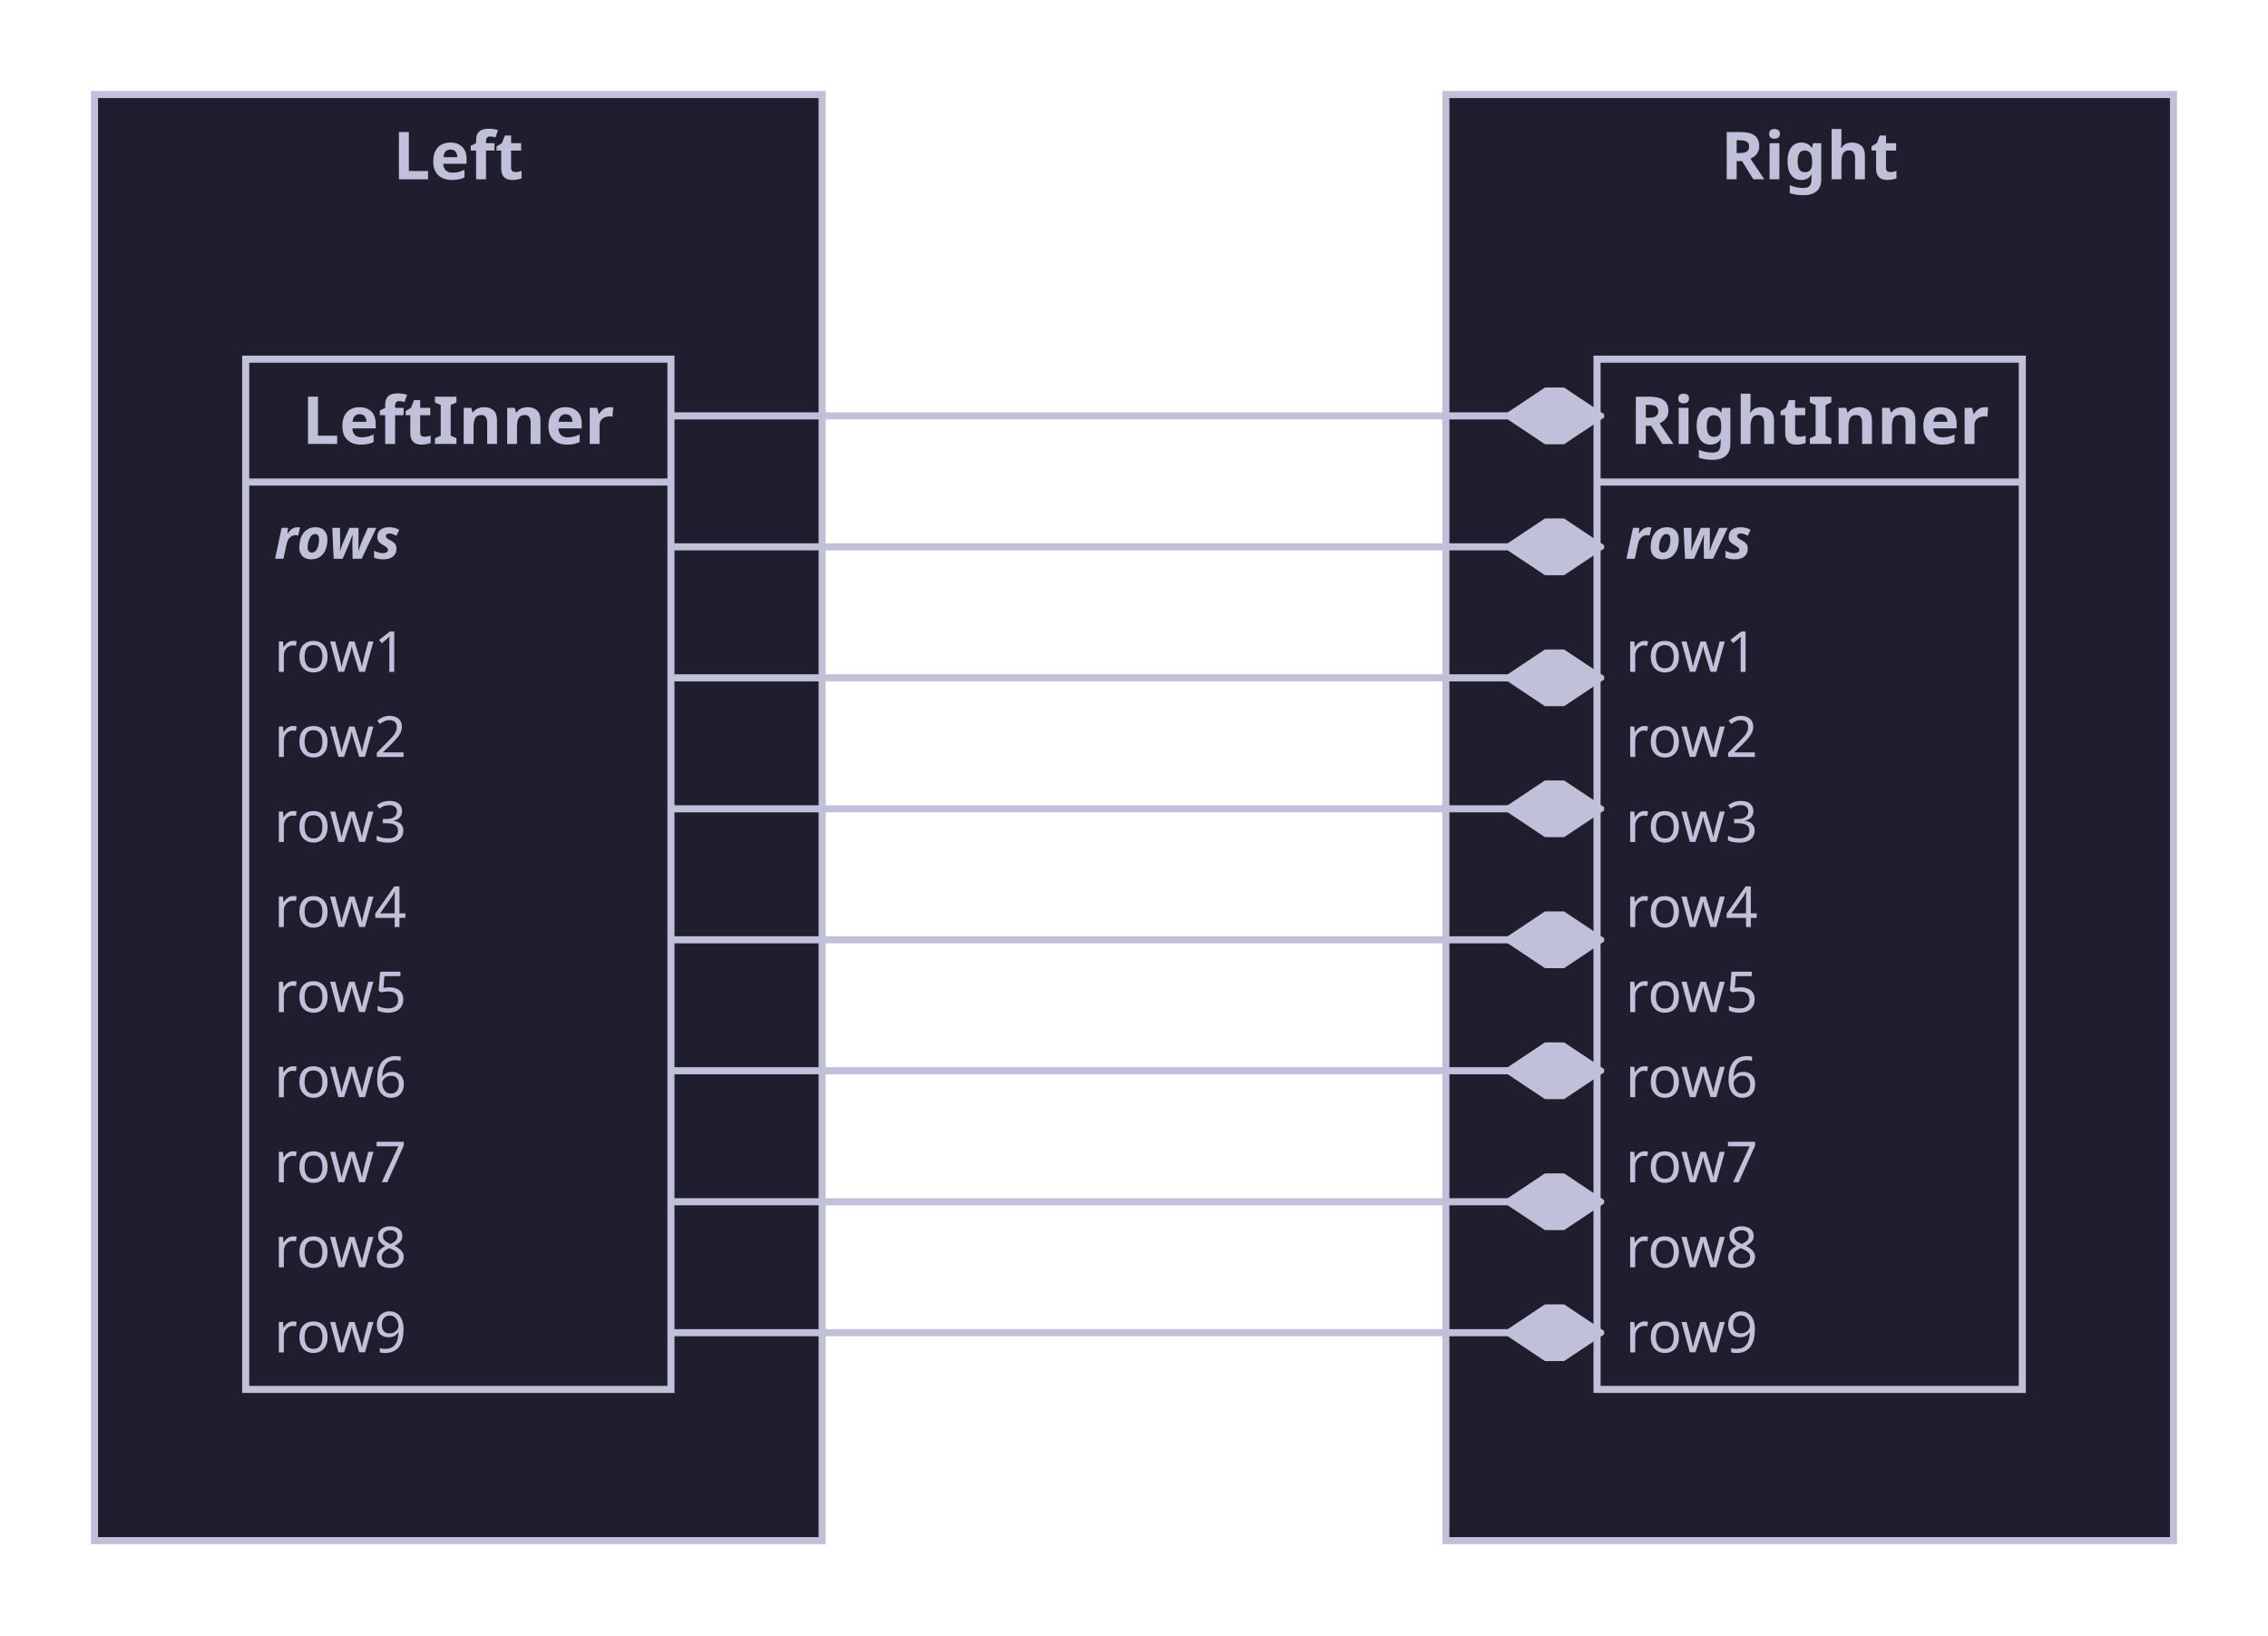
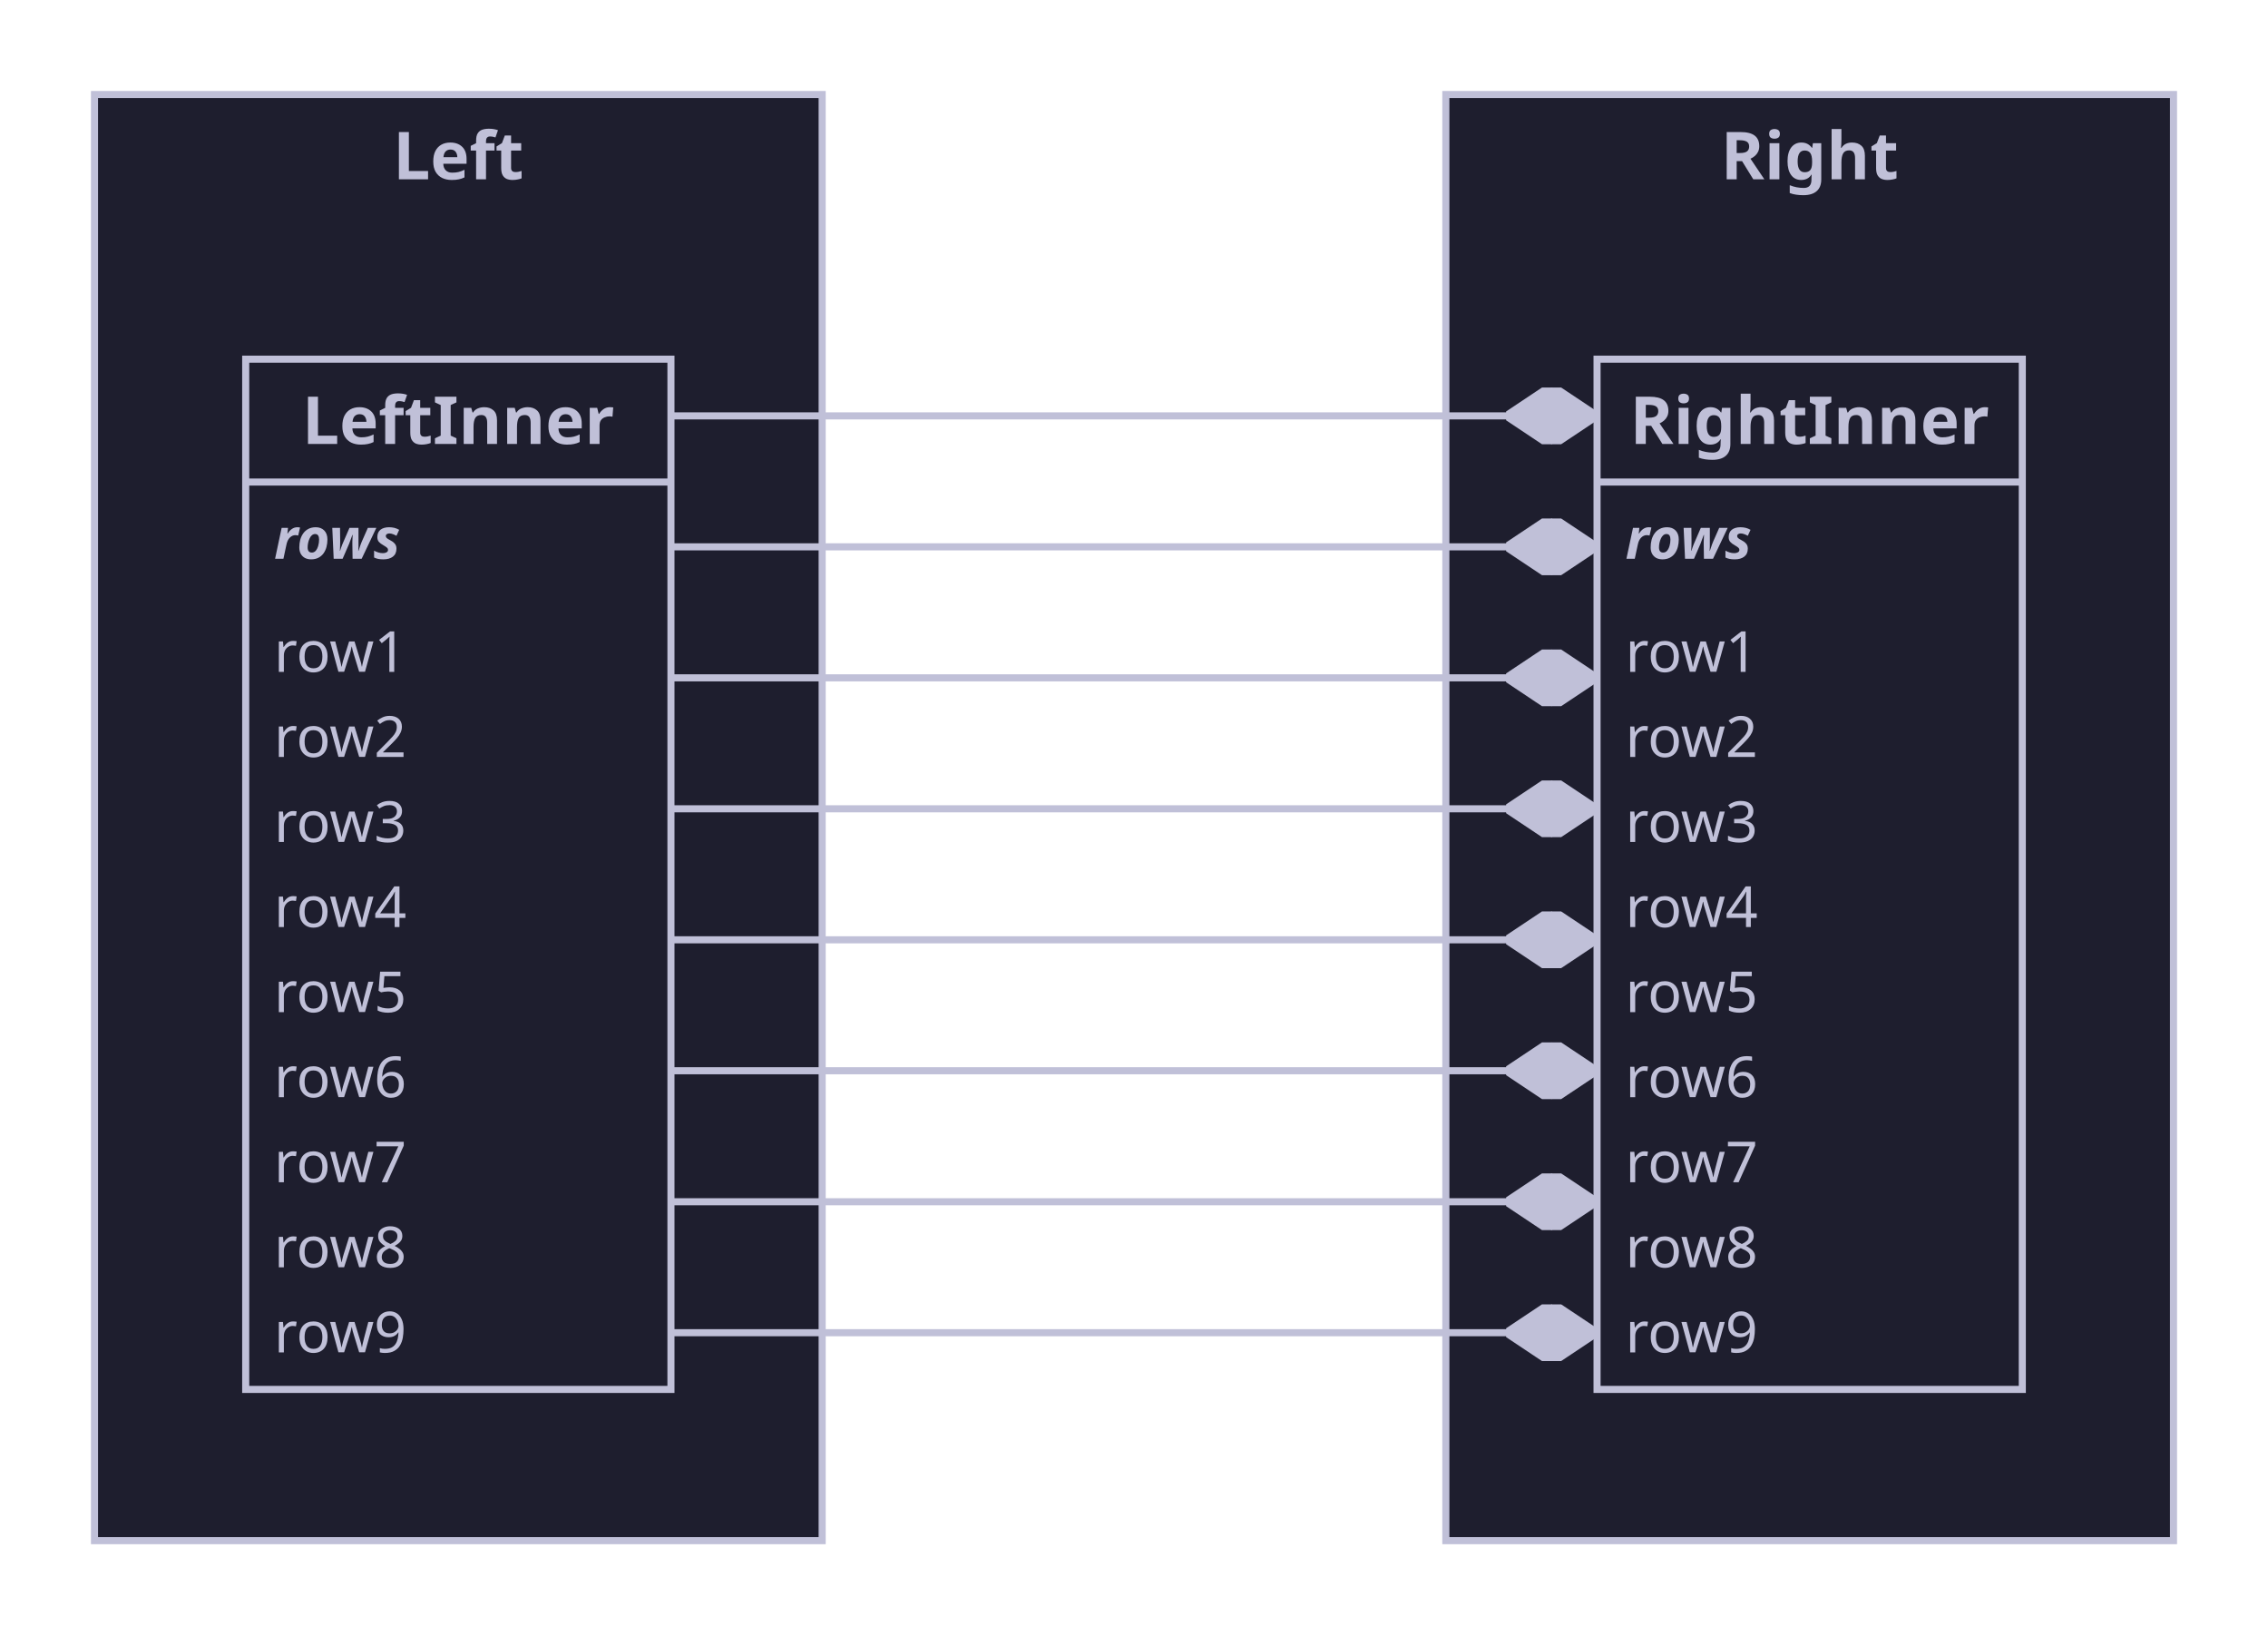
<svg xmlns="http://www.w3.org/2000/svg" width="480.00" height="346.00" viewBox="0 0 480.00 346.00">
  <defs>
-     <marker id="line-end-open-chevron" markerWidth="10" markerHeight="7" refX="9" refY="3.5" orient="auto">
-       <polyline points="0 0, 10 3.5, 0 7" fill="none" stroke="#C0C0D8" stroke-width="1.50" />
+     <marker id="line-end-open-chevron" markerWidth="10.248" markerHeight="7" refX="10.248" refY="3.5" orient="auto">
+       <polyline points="0 0, 10 3.5, 0 7" fill="none" stroke="#C0C0D8" stroke-width="1.50" stroke-linejoin="bevel" />
    </marker>
-     <marker id="line-end-hollow-triangle" markerWidth="10" markerHeight="7" refX="9" refY="3.5" orient="auto">
-       <polygon points="0 0, 10 3.5, 0 7" fill="#1E1E2E" stroke="#C0C0D8" stroke-width="1.50" />
+     <marker id="line-end-hollow-triangle" markerWidth="10.248" markerHeight="7" refX="10.248" refY="3.5" orient="auto">
+       <polygon points="0 0, 10 3.5, 0 7" fill="#1E1E2E" stroke="#C0C0D8" stroke-width="1.50" stroke-linejoin="bevel" />
    </marker>
-     <marker id="line-end-filled-arrow" markerWidth="10" markerHeight="7" refX="9" refY="3.5" orient="auto">
-       <polygon points="0 0, 10 3.5, 0 7" fill="#C0C0D8" stroke="#C0C0D8" stroke-width="1.50" />
+     <marker id="line-end-filled-arrow" markerWidth="10.248" markerHeight="7" refX="10.248" refY="3.5" orient="auto">
+       <polygon points="0 0, 10 3.5, 0 7" fill="#C0C0D8" stroke="#C0C0D8" stroke-width="1.50" stroke-linejoin="bevel" />
    </marker>
-     <marker id="line-end-hollow-triangle-crossbar" markerWidth="14.5" markerHeight="7" refX="13.5" refY="3.5" orient="auto">
-       <polygon points="4.5 0, 14.5 3.5, 4.5 7" fill="#1E1E2E" stroke="#C0C0D8" stroke-width="1.50" />
+     <marker id="line-end-hollow-triangle-crossbar" markerWidth="14.748" markerHeight="7" refX="14.748" refY="3.5" orient="auto">
+       <polygon points="4.5 0, 14.5 3.5, 4.5 7" fill="#1E1E2E" stroke="#C0C0D8" stroke-width="1.50" stroke-linejoin="bevel" />
      <line x1="1" y1="0" x2="1" y2="7" stroke="#C0C0D8" stroke-width="1.50" />
    </marker>
-     <marker id="line-end-hollow-diamond" markerWidth="14" markerHeight="8" refX="13" refY="4" orient="auto">
-       <polygon points="1 4, 7 0, 13 4, 7 8" fill="#1E1E2E" stroke="#C0C0D8" stroke-width="1.50" />
+     <marker id="line-end-hollow-diamond" markerWidth="14" markerHeight="8" refX="13.416" refY="4" orient="auto">
+       <polygon points="1 4, 7 0, 13 4, 7 8" fill="#1E1E2E" stroke="#C0C0D8" stroke-width="1.50" stroke-linejoin="bevel" />
    </marker>
-     <marker id="line-end-filled-diamond" markerWidth="14" markerHeight="8" refX="13" refY="4" orient="auto">
-       <polygon points="1 4, 7 0, 13 4, 7 8" fill="#C0C0D8" stroke="#C0C0D8" stroke-width="1.50" />
+     <marker id="line-end-filled-diamond" markerWidth="14" markerHeight="8" refX="13.416" refY="4" orient="auto">
+       <polygon points="1 4, 7 0, 13 4, 7 8" fill="#C0C0D8" stroke="#C0C0D8" stroke-width="1.50" stroke-linejoin="bevel" />
    </marker>
-     <marker id="line-end-circle" markerWidth="10" markerHeight="10" refX="9" refY="5" orient="auto">
+     <marker id="line-end-circle" markerWidth="10" markerHeight="10" refX="9.75" refY="5" orient="auto">
      <circle cx="5" cy="5" r="4" fill="#1E1E2E" stroke="#C0C0D8" stroke-width="1.50" />
    </marker>
-     <marker id="line-end-bar" markerWidth="4" markerHeight="12" refX="2" refY="6" orient="auto">
+     <marker id="line-end-bar" markerWidth="4" markerHeight="12" refX="2.75" refY="6" orient="auto">
      <line x1="2" y1="0" x2="2" y2="12" stroke="#C0C0D8" stroke-width="1.50" />
    </marker>
    <filter id="label-bg" x="-0.05" y="-0.05" width="1.1" height="1.1">
      <feFlood flood-color="#1E1E2E" />
      <feComposite in="SourceGraphic" operator="over" />
    </filter>
  </defs>
  <rect x="20.00" y="20.00" width="154.00" height="306.00" fill="#1E1E2E" stroke="#C0C0D8" stroke-width="1.50" />
  <text x="97.00" y="33.00" font-family="Noto Sans, sans-serif" font-size="14.00" font-weight="bold" fill="#C0C0D8" text-anchor="middle" dominant-baseline="middle">Left</text>
  <rect x="52.00" y="76.00" width="90.00" height="218.00" fill="#1E1E2E" stroke="#C0C0D8" stroke-width="1.50" />
  <text x="97.00" y="89.00" font-family="Noto Sans, sans-serif" font-size="14.00" font-weight="bold" fill="#C0C0D8" text-anchor="middle" dominant-baseline="middle">LeftInner</text>
  <line x1="52.00" y1="102.00" x2="142.00" y2="102.00" stroke="#C0C0D8" stroke-width="1.50" />
  <text x="58.00" y="114.00" font-family="Noto Sans, sans-serif" font-size="12.00" font-weight="bold" font-style="italic" fill="#C0C0D8" text-anchor="start" dominant-baseline="middle">rows</text>
  <text x="58.00" y="138.00" font-family="Noto Sans, sans-serif" font-size="12.00" fill="#C0C0D8" text-anchor="start" dominant-baseline="middle">row1</text>
  <text x="58.00" y="156.00" font-family="Noto Sans, sans-serif" font-size="12.00" fill="#C0C0D8" text-anchor="start" dominant-baseline="middle">row2</text>
  <text x="58.00" y="174.00" font-family="Noto Sans, sans-serif" font-size="12.00" fill="#C0C0D8" text-anchor="start" dominant-baseline="middle">row3</text>
  <text x="58.00" y="192.00" font-family="Noto Sans, sans-serif" font-size="12.00" fill="#C0C0D8" text-anchor="start" dominant-baseline="middle">row4</text>
  <text x="58.00" y="210.00" font-family="Noto Sans, sans-serif" font-size="12.00" fill="#C0C0D8" text-anchor="start" dominant-baseline="middle">row5</text>
  <text x="58.00" y="228.00" font-family="Noto Sans, sans-serif" font-size="12.00" fill="#C0C0D8" text-anchor="start" dominant-baseline="middle">row6</text>
  <text x="58.00" y="246.00" font-family="Noto Sans, sans-serif" font-size="12.00" fill="#C0C0D8" text-anchor="start" dominant-baseline="middle">row7</text>
  <text x="58.00" y="264.00" font-family="Noto Sans, sans-serif" font-size="12.00" fill="#C0C0D8" text-anchor="start" dominant-baseline="middle">row8</text>
  <text x="58.00" y="282.00" font-family="Noto Sans, sans-serif" font-size="12.00" fill="#C0C0D8" text-anchor="start" dominant-baseline="middle">row9</text>
  <rect x="306.00" y="20.00" width="154.00" height="306.00" fill="#1E1E2E" stroke="#C0C0D8" stroke-width="1.50" />
  <text x="383.00" y="33.00" font-family="Noto Sans, sans-serif" font-size="14.00" font-weight="bold" fill="#C0C0D8" text-anchor="middle" dominant-baseline="middle">Right</text>
  <rect x="338.00" y="76.00" width="90.00" height="218.00" fill="#1E1E2E" stroke="#C0C0D8" stroke-width="1.50" />
  <text x="383.00" y="89.00" font-family="Noto Sans, sans-serif" font-size="14.00" font-weight="bold" fill="#C0C0D8" text-anchor="middle" dominant-baseline="middle" textLength="78.00" lengthAdjust="spacingAndGlyphs">RightInner</text>
  <line x1="338.00" y1="102.00" x2="428.00" y2="102.00" stroke="#C0C0D8" stroke-width="1.50" />
  <text x="344.00" y="114.00" font-family="Noto Sans, sans-serif" font-size="12.00" font-weight="bold" font-style="italic" fill="#C0C0D8" text-anchor="start" dominant-baseline="middle">rows</text>
  <text x="344.00" y="138.00" font-family="Noto Sans, sans-serif" font-size="12.00" fill="#C0C0D8" text-anchor="start" dominant-baseline="middle">row1</text>
  <text x="344.00" y="156.00" font-family="Noto Sans, sans-serif" font-size="12.00" fill="#C0C0D8" text-anchor="start" dominant-baseline="middle">row2</text>
  <text x="344.00" y="174.00" font-family="Noto Sans, sans-serif" font-size="12.00" fill="#C0C0D8" text-anchor="start" dominant-baseline="middle">row3</text>
  <text x="344.00" y="192.00" font-family="Noto Sans, sans-serif" font-size="12.00" fill="#C0C0D8" text-anchor="start" dominant-baseline="middle">row4</text>
  <text x="344.00" y="210.00" font-family="Noto Sans, sans-serif" font-size="12.00" fill="#C0C0D8" text-anchor="start" dominant-baseline="middle">row5</text>
  <text x="344.00" y="228.00" font-family="Noto Sans, sans-serif" font-size="12.00" fill="#C0C0D8" text-anchor="start" dominant-baseline="middle">row6</text>
  <text x="344.00" y="246.00" font-family="Noto Sans, sans-serif" font-size="12.00" fill="#C0C0D8" text-anchor="start" dominant-baseline="middle">row7</text>
  <text x="344.00" y="264.00" font-family="Noto Sans, sans-serif" font-size="12.00" fill="#C0C0D8" text-anchor="start" dominant-baseline="middle">row8</text>
  <text x="344.00" y="282.00" font-family="Noto Sans, sans-serif" font-size="12.00" fill="#C0C0D8" text-anchor="start" dominant-baseline="middle">row9</text>
  <path d="M 142.00 88.00 L 338.00 88.00" fill="none" stroke="#C0C0D8" stroke-width="1.50" marker-end="url(#line-end-filled-diamond)" />
  <path d="M 142.00 115.71 L 338.00 115.71" fill="none" stroke="#C0C0D8" stroke-width="1.50" marker-end="url(#line-end-filled-diamond)" />
  <path d="M 142.00 143.43 L 338.00 143.43" fill="none" stroke="#C0C0D8" stroke-width="1.50" marker-end="url(#line-end-filled-diamond)" />
  <path d="M 142.00 171.14 L 338.00 171.14" fill="none" stroke="#C0C0D8" stroke-width="1.50" marker-end="url(#line-end-filled-diamond)" />
  <path d="M 142.00 198.86 L 338.00 198.86" fill="none" stroke="#C0C0D8" stroke-width="1.50" marker-end="url(#line-end-filled-diamond)" />
  <path d="M 142.00 226.57 L 338.00 226.57" fill="none" stroke="#C0C0D8" stroke-width="1.50" marker-end="url(#line-end-filled-diamond)" />
  <path d="M 142.00 254.29 L 338.00 254.29" fill="none" stroke="#C0C0D8" stroke-width="1.50" marker-end="url(#line-end-filled-diamond)" />
  <path d="M 142.00 282.00 L 338.00 282.00" fill="none" stroke="#C0C0D8" stroke-width="1.50" marker-end="url(#line-end-filled-diamond)" />
</svg>
